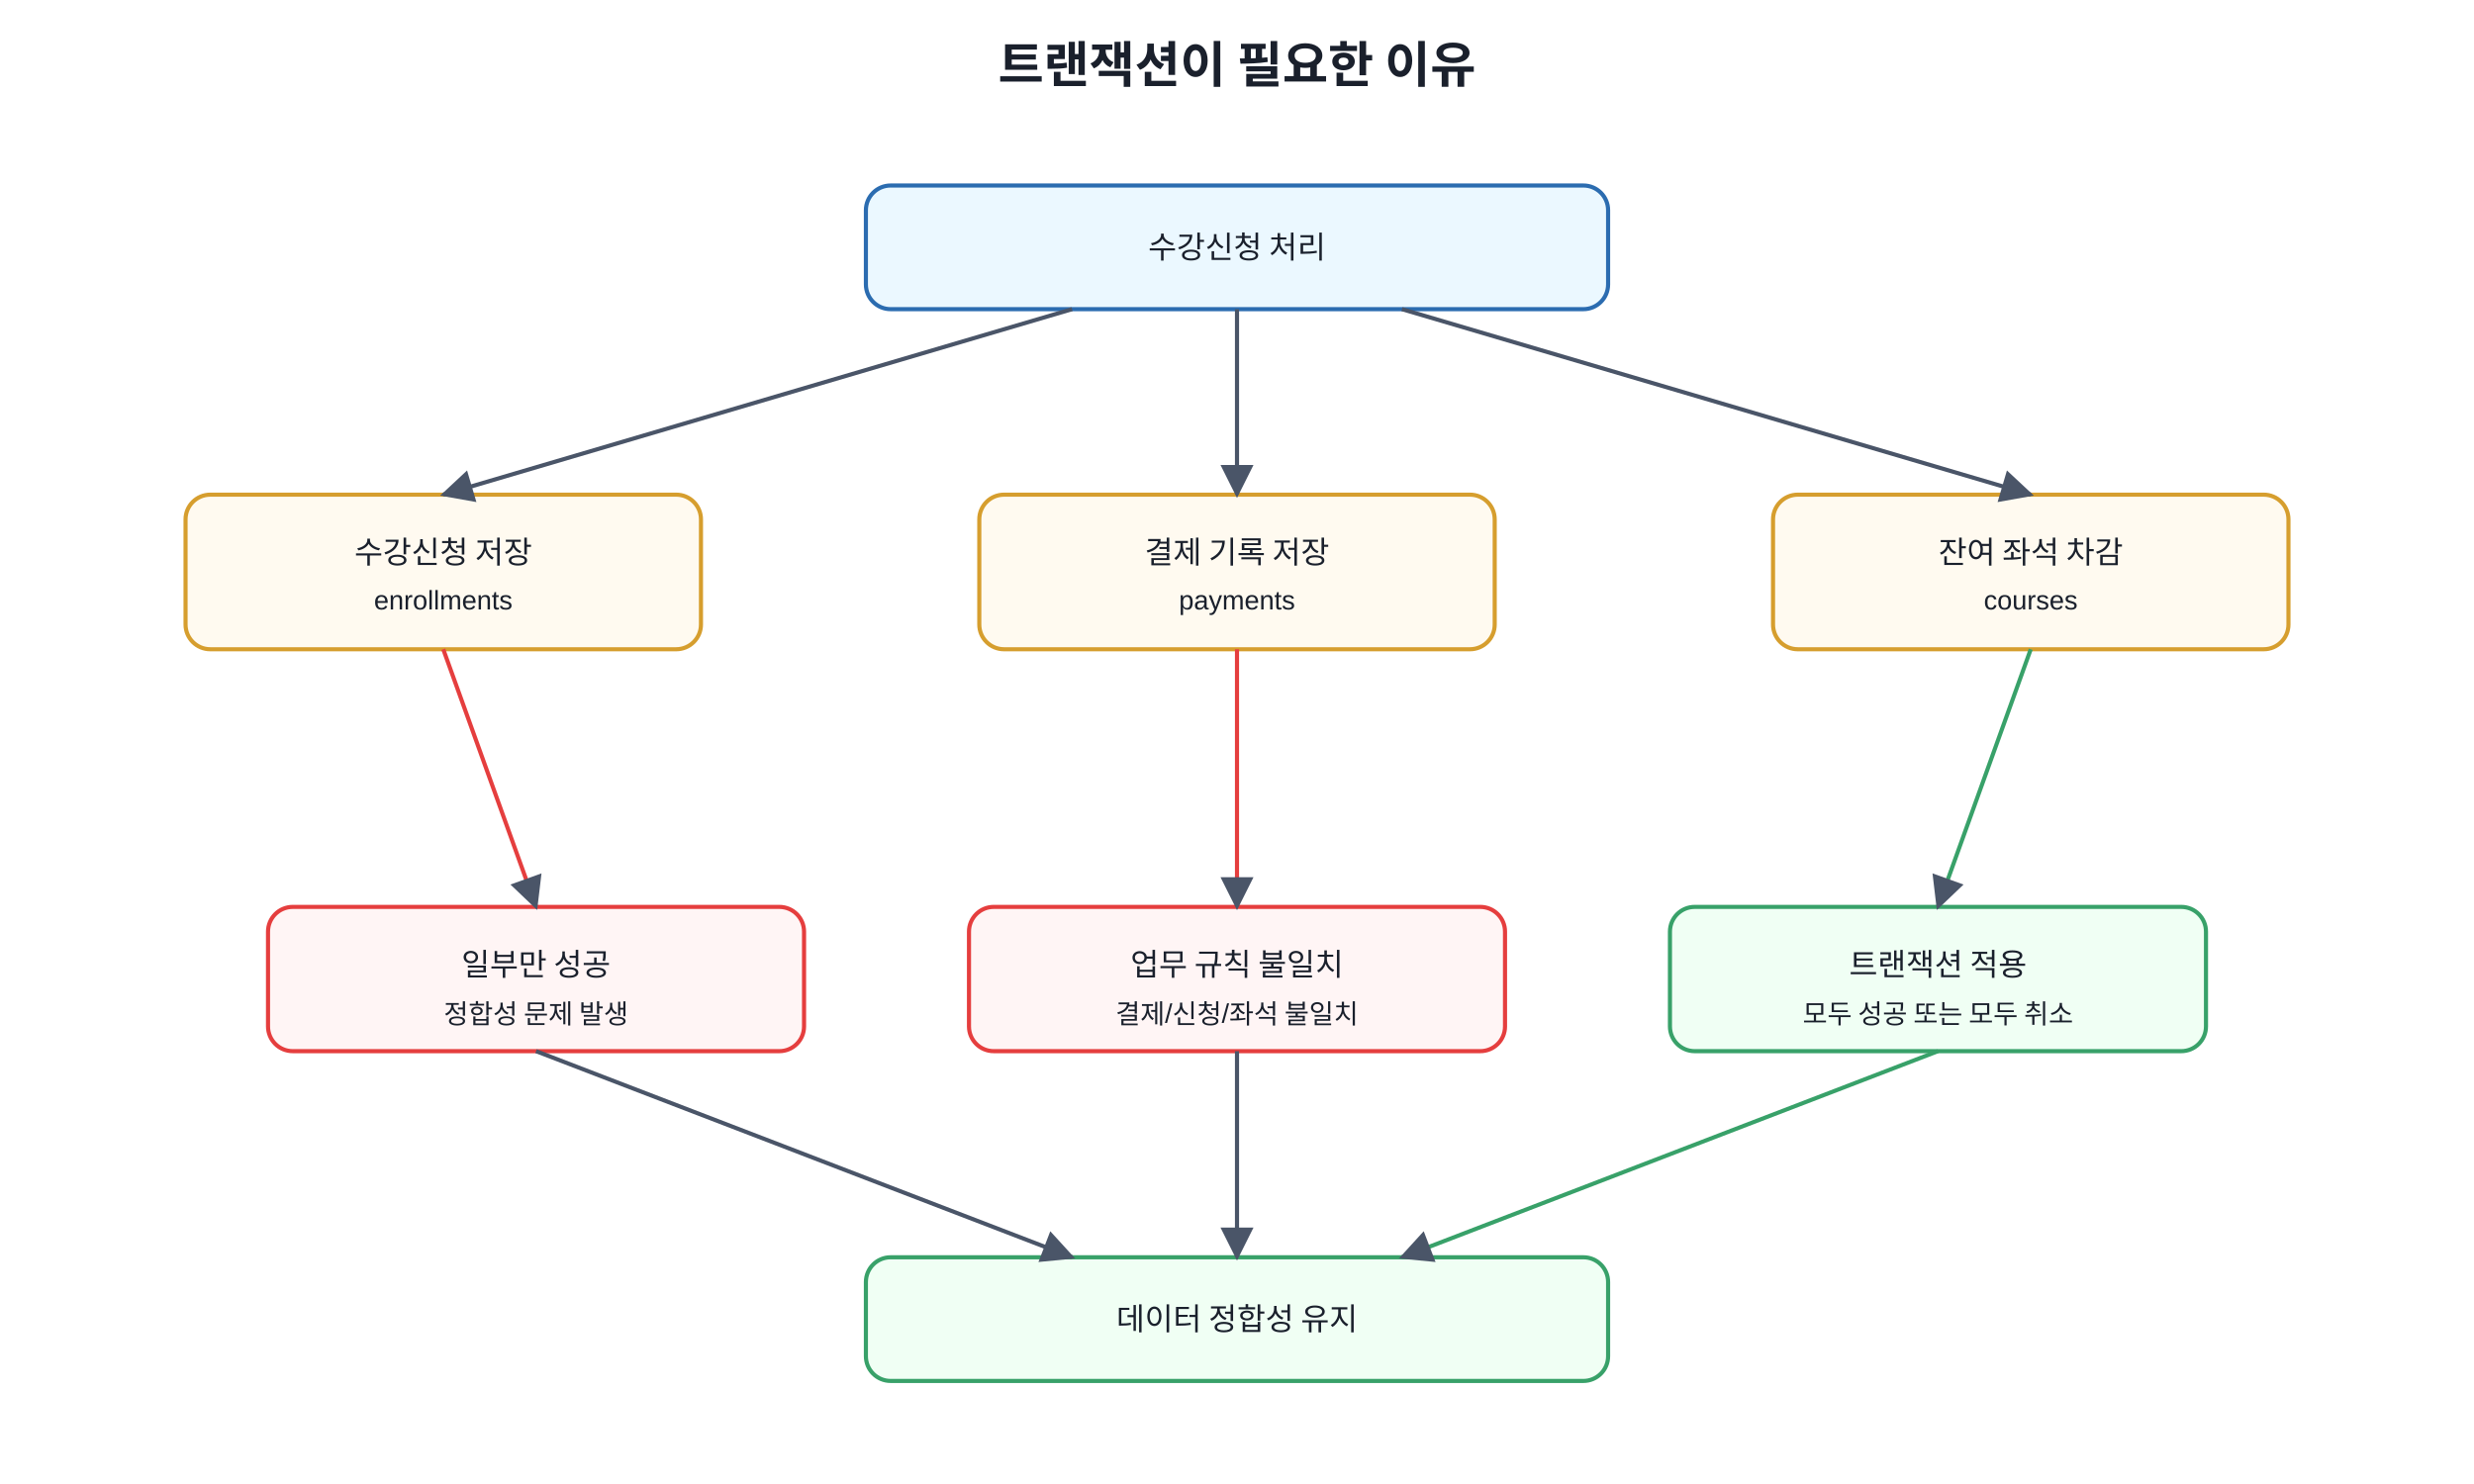
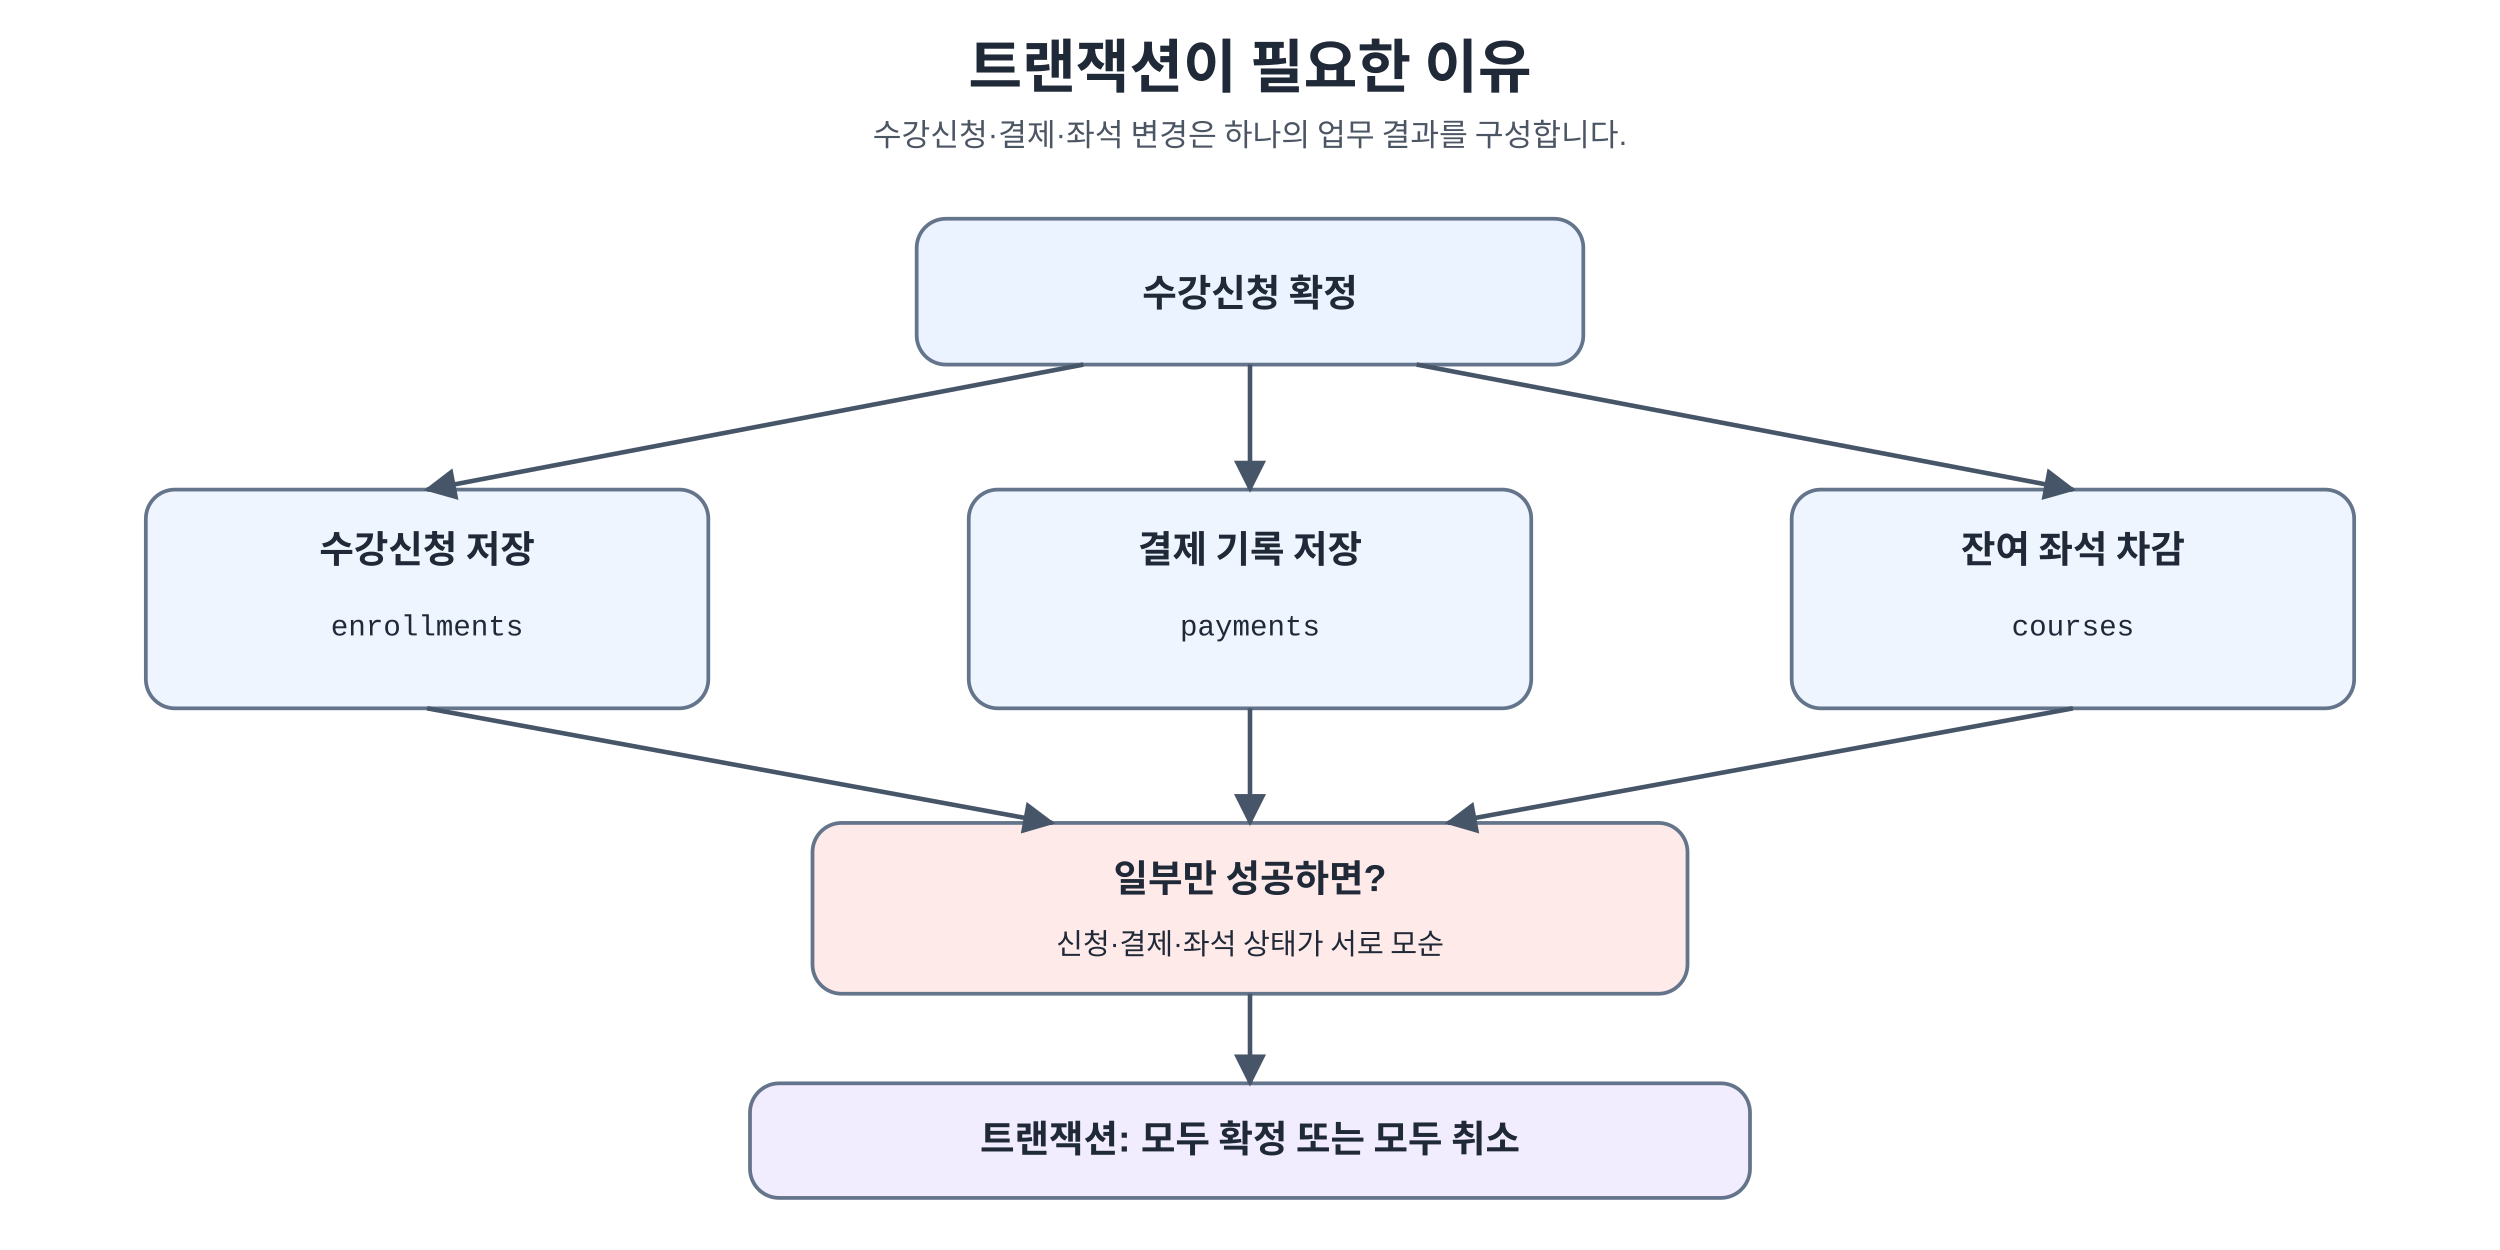
- <svg xmlns="http://www.w3.org/2000/svg" width="1200" height="720" viewBox="0 0 1200 720">
+ <svg xmlns="http://www.w3.org/2000/svg" width="100%" viewBox="0 0 1200 600" role="img" aria-labelledby="title desc" preserveAspectRatio="xMidYMid meet">
  <defs>
-     <marker id="a" viewBox="0 0 10 10" refX="9" refY="5" markerWidth="8" markerHeight="8" orient="auto">
-       <path d="M0 0L10 5L0 10z" fill="#4a5568" />
+     <marker id="arrow" viewBox="0 0 10 10" refX="9" refY="5" markerWidth="7" markerHeight="7" orient="auto-start-reverse">
+       <path d="M 0 0 L 10 5 L 0 10 z" fill="#475569" />
    </marker>
-     <style>text{font-family:Malgun Gothic,Apple SD Gothic Neo,Noto Sans KR,Arial,sans-serif;fill:#1a202c}.t{font-size:24px;font-weight:700}.b{fill:#f7fafc;stroke:#4a5568;stroke-width:2;rx:12}.m{fill:#ebf8ff;stroke:#2b6cb0}.g{fill:#f0fff4;stroke:#38a169}.y{fill:#fffaf0;stroke:#d69e2e}.r{fill:#fff5f5;stroke:#e53e3e}.l{font-size:15px;text-anchor:middle;dominant-baseline:middle}.s{font-size:13px;text-anchor:middle;dominant-baseline:middle}</style>
+     <marker id="arrow-red" viewBox="0 0 10 10" refX="9" refY="5" markerWidth="7" markerHeight="7" orient="auto-start-reverse">
+       <path d="M 0 0 L 10 5 L 0 10 z" fill="#b91c1c" />
+     </marker>
+     <style>.ko { font-family: "Malgun Gothic", "Apple SD Gothic Neo", "Noto Sans KR", Arial, sans-serif; fill: #1f2937; }
+ .mono { font-family: Consolas, D2Coding, "Courier New", monospace; fill: #1f2937; }
+ .title { font-size: 28px; font-weight: 700; }
+ .subtitle { font-size: 15px; fill: #4b5563; }
+ .box-title { font-size: 18px; font-weight: 700; }
+ .body { font-size: 14px; }
+ .small { font-size: 12.5px; fill: #4b5563; }
+ .card { stroke: #64748b; stroke-width: 1.8; rx: 14; ry: 14; }
+ .start { fill: #eaf3ff; }
+ .work { fill: #eef5ff; }
+ .review { fill: #fff6d8; }
+ .ok { fill: #eaf8ee; }
+ .fail { fill: #ffeaea; }
+ .rule { fill: #f2ecff; }
+ .lock { fill: #fff0d9; }
+ .line { stroke: #475569; stroke-width: 2.2; fill: none; }
+ .dash { stroke: #b45309; stroke-width: 2.2; stroke-dasharray: 7 6; fill: none; }
+ .retry { stroke: #b91c1c; stroke-width: 2.2; stroke-dasharray: 7 6; fill: none; }</style>
  </defs>
-   <rect width="100%" height="100%" fill="white" />
-   <text x="600" y="40" text-anchor="middle" class="t">트랜잭션이 필요한 이유</text>
-   <rect x="420" y="90" width="360" height="60" class="b m" />
-   <text x="600" y="120" class="l">수강신청 처리</text>
-   <rect x="90" y="240" width="250" height="75" class="b y" />
-   <text x="215" y="268" class="l">수강신청 저장</text>
-   <text x="215" y="292" class="s">enrollments</text>
-   <rect x="475" y="240" width="250" height="75" class="b y" />
-   <text x="600" y="268" class="l">결제 기록 저장</text>
-   <text x="600" y="292" class="s">payments</text>
-   <rect x="860" y="240" width="250" height="75" class="b y" />
-   <text x="985" y="268" class="l">잔여 좌석 차감</text>
-   <text x="985" y="292" class="s">courses</text>
-   <rect x="130" y="440" width="260" height="70" class="b r" />
-   <text x="260" y="468" class="l">일부만 성공</text>
-   <text x="260" y="492" class="s">정합성 문제 발생</text>
-   <rect x="470" y="440" width="260" height="70" class="b r" />
-   <text x="600" y="468" class="l">업무 규칙 불일치</text>
-   <text x="600" y="492" class="s">결제/신청/좌석 불일치</text>
-   <rect x="810" y="440" width="260" height="70" class="b g" />
-   <text x="940" y="468" class="l">트랜잭션 적용</text>
-   <text x="940" y="492" class="s">모두 성공 또는 모두 취소</text>
-   <rect x="420" y="610" width="360" height="60" class="b g" />
-   <text x="600" y="640" class="l">데이터 정합성 유지</text>
-   <line x1="520" y1="150" x2="215" y2="240" stroke="#4a5568" stroke-width="2" marker-end="url(#a)" />
-   <line x1="600" y1="150" x2="600" y2="240" stroke="#4a5568" stroke-width="2" marker-end="url(#a)" />
-   <line x1="680" y1="150" x2="985" y2="240" stroke="#4a5568" stroke-width="2" marker-end="url(#a)" />
-   <line x1="215" y1="315" x2="260" y2="440" stroke="#e53e3e" stroke-width="2" marker-end="url(#a)" />
-   <line x1="600" y1="315" x2="600" y2="440" stroke="#e53e3e" stroke-width="2" marker-end="url(#a)" />
-   <line x1="985" y1="315" x2="940" y2="440" stroke="#38a169" stroke-width="2" marker-end="url(#a)" />
-   <line x1="260" y1="510" x2="520" y2="610" stroke="#4a5568" stroke-width="2" marker-end="url(#a)" />
-   <line x1="600" y1="510" x2="600" y2="610" stroke="#4a5568" stroke-width="2" marker-end="url(#a)" />
-   <line x1="940" y1="510" x2="680" y2="610" stroke="#38a169" stroke-width="2" marker-end="url(#a)" />
+   <rect x="0" y="0" width="1200" height="600" fill="#ffffff" />
+   <text x="600" y="42" text-anchor="middle" class="ko title">
+     <tspan x="600" dy="0">트랜잭션이 필요한 이유</tspan>
+   </text>
+   <text x="600" y="70" text-anchor="middle" class="ko subtitle">
+     <tspan x="600" dy="0">수강신청·결제·좌석 변경은 하나의 업무 결과를 구성합니다.</tspan>
+   </text>
+   <rect x="440" y="105" width="320" height="70" rx="14" ry="14" class="card start" />
+   <text x="600" y="147" text-anchor="middle" class="ko box-title">
+     <tspan x="600" dy="0">수강신청 확정</tspan>
+   </text>
+   <rect x="70" y="235" width="270" height="105" rx="14" ry="14" class="card work" />
+   <text x="205" y="270" text-anchor="middle" class="ko box-title">
+     <tspan x="205" dy="0">수강신청 저장</tspan>
+   </text>
+   <text x="205" y="305" text-anchor="middle" class="mono body">
+     <tspan x="205" dy="0">enrollments</tspan>
+   </text>
+   <rect x="465" y="235" width="270" height="105" rx="14" ry="14" class="card work" />
+   <text x="600" y="270" text-anchor="middle" class="ko box-title">
+     <tspan x="600" dy="0">결제 기록 저장</tspan>
+   </text>
+   <text x="600" y="305" text-anchor="middle" class="mono body">
+     <tspan x="600" dy="0">payments</tspan>
+   </text>
+   <rect x="860" y="235" width="270" height="105" rx="14" ry="14" class="card work" />
+   <text x="995" y="270" text-anchor="middle" class="ko box-title">
+     <tspan x="995" dy="0">잔여 좌석 차감</tspan>
+   </text>
+   <text x="995" y="305" text-anchor="middle" class="mono body">
+     <tspan x="995" dy="0">courses</tspan>
+   </text>
+   <line x1="520" y1="175" x2="205" y2="235" class="line" marker-end="url(#arrow)" />
+   <line x1="600" y1="175" x2="600" y2="235" class="line" marker-end="url(#arrow)" />
+   <line x1="680" y1="175" x2="995" y2="235" class="line" marker-end="url(#arrow)" />
+   <rect x="390" y="395" width="420" height="82" rx="14" ry="14" class="card fail" />
+   <text x="600" y="428" text-anchor="middle" class="ko box-title">
+     <tspan x="600" dy="0">일부만 성공하면?</tspan>
+   </text>
+   <text x="600" y="458" text-anchor="middle" class="ko body">
+     <tspan x="600" dy="0">신청·결제·좌석 상태가 서로 모순</tspan>
+   </text>
+   <line x1="205" y1="340" x2="505" y2="395" class="line" marker-end="url(#arrow)" />
+   <line x1="600" y1="340" x2="600" y2="395" class="line" marker-end="url(#arrow)" />
+   <line x1="995" y1="340" x2="695" y2="395" class="line" marker-end="url(#arrow)" />
+   <rect x="360" y="520" width="480" height="55" rx="14" ry="14" class="card rule" />
+   <text x="600" y="553" text-anchor="middle" class="ko box-title">
+     <tspan x="600" dy="0">트랜잭션: 모두 확정 또는 모두 취소</tspan>
+   </text>
+   <line x1="600" y1="477" x2="600" y2="520" class="line" marker-end="url(#arrow)" />
</svg>
